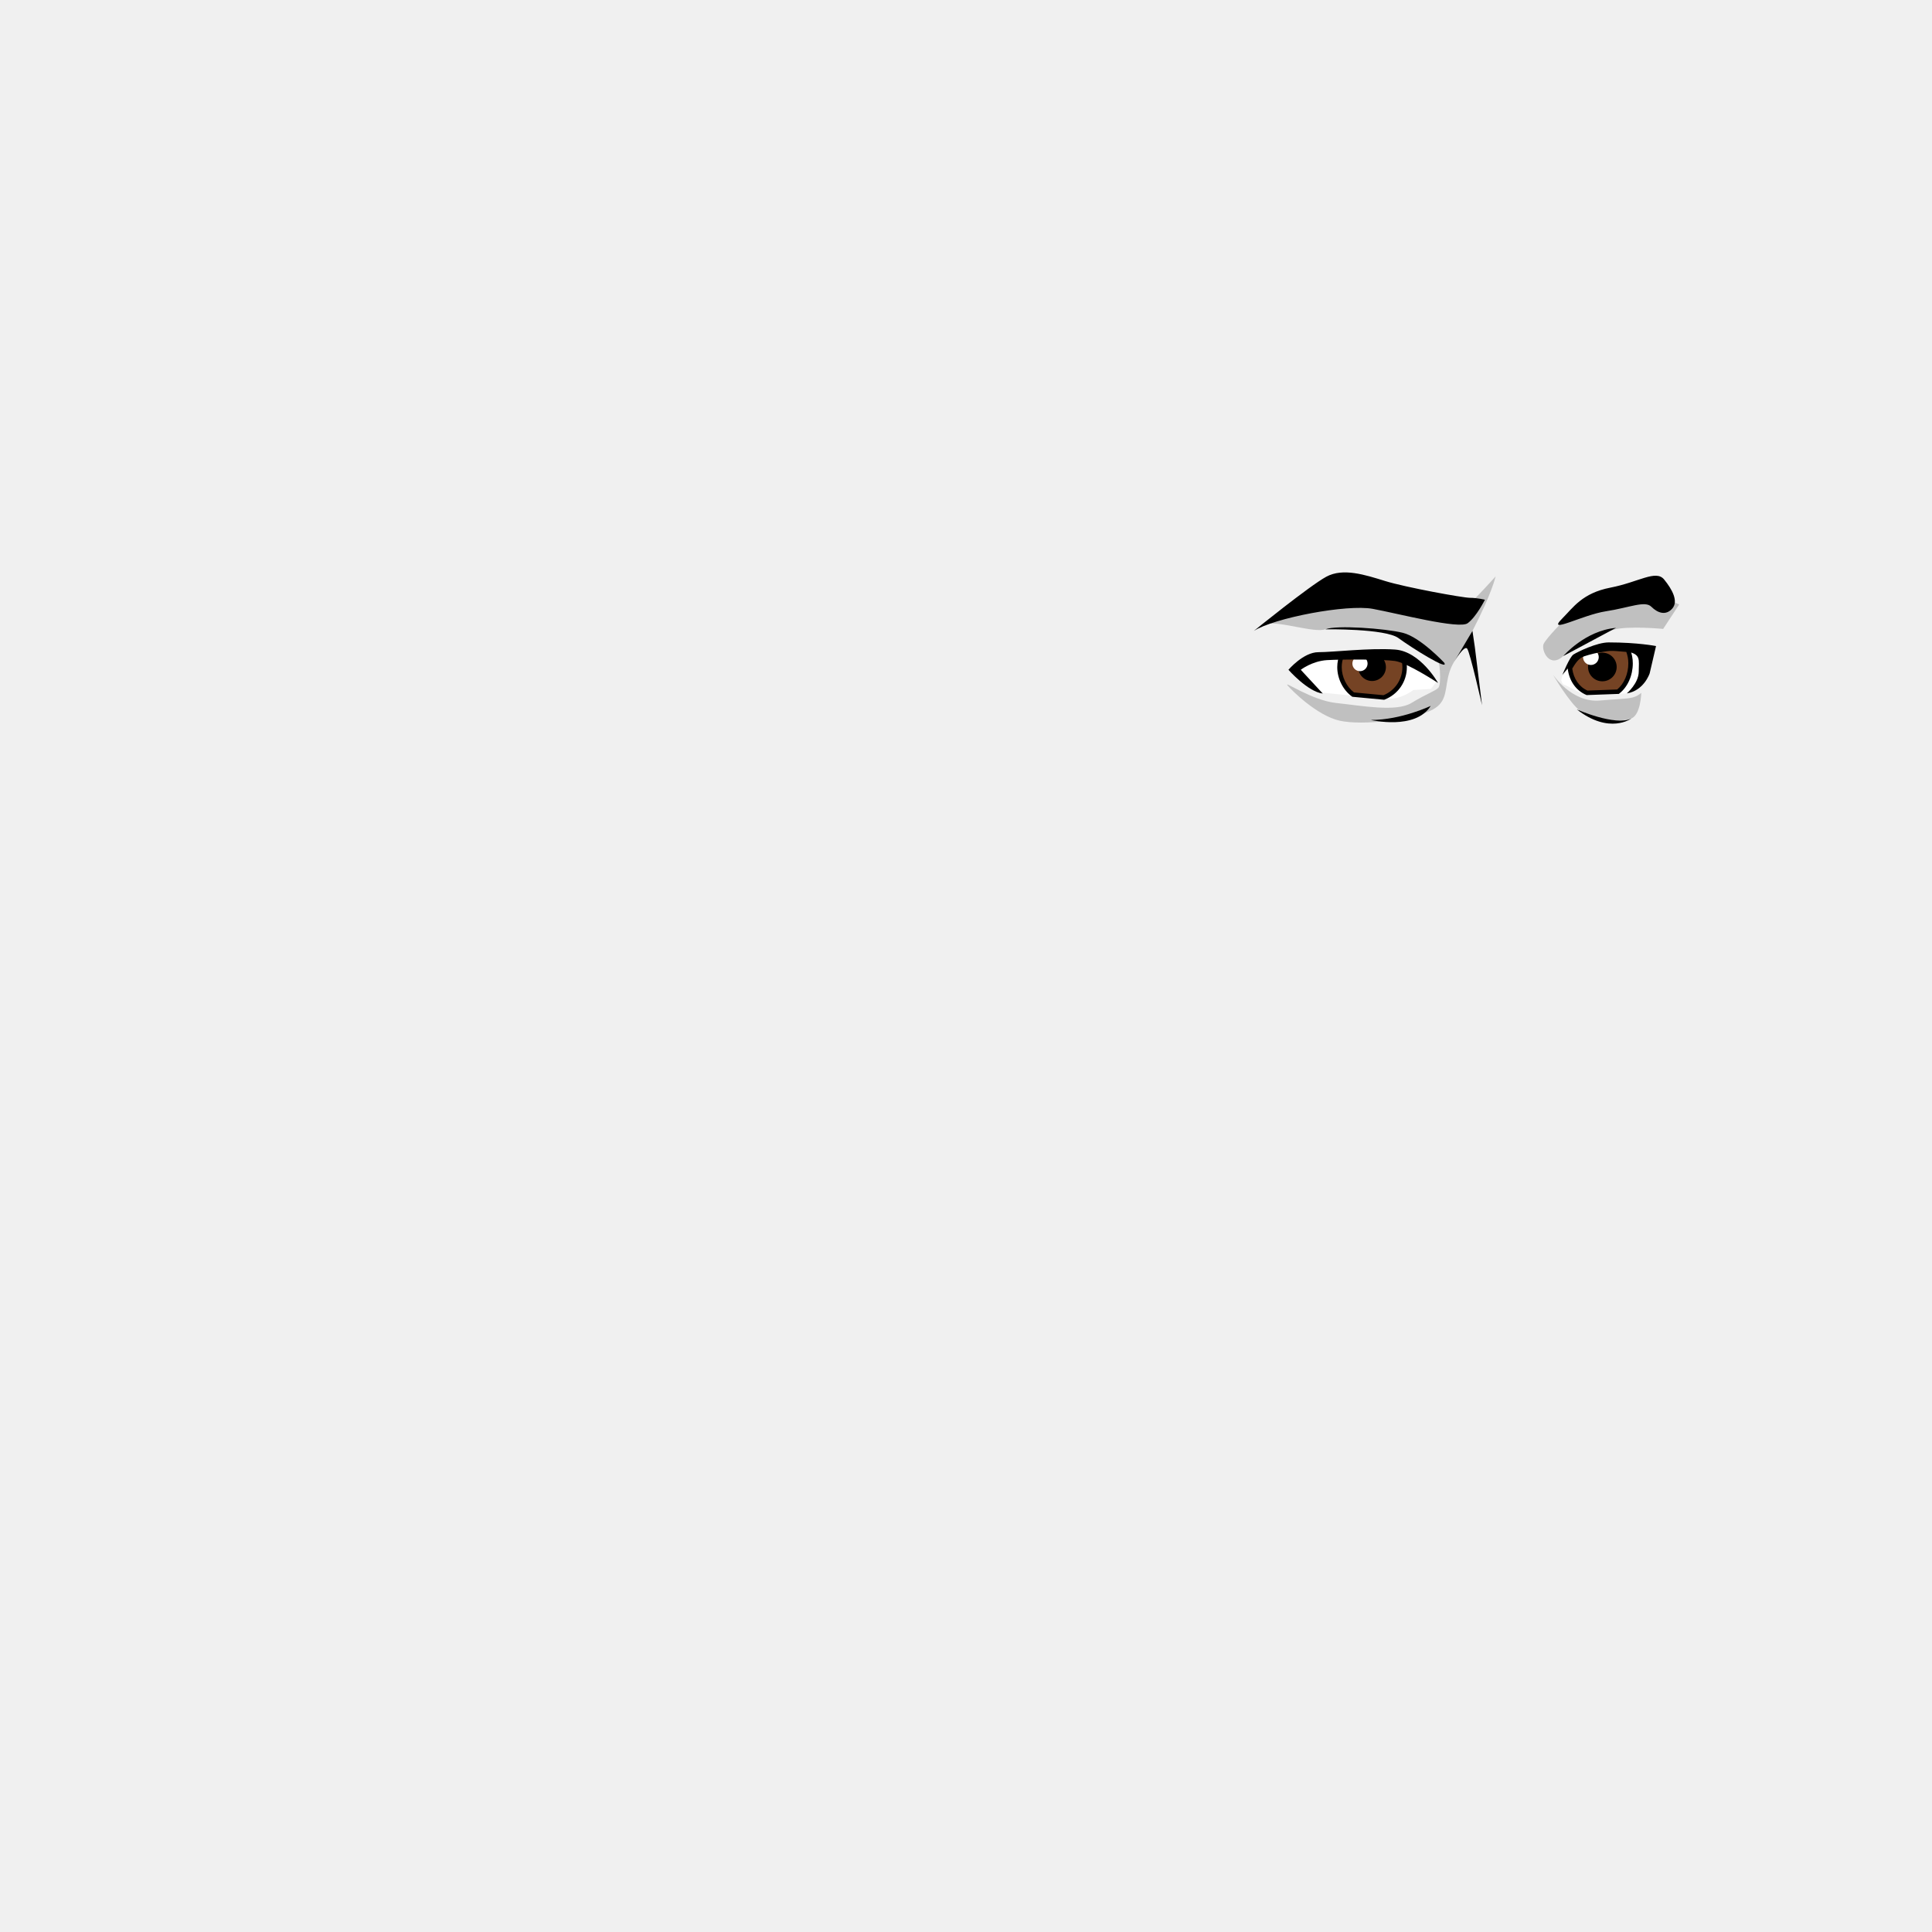
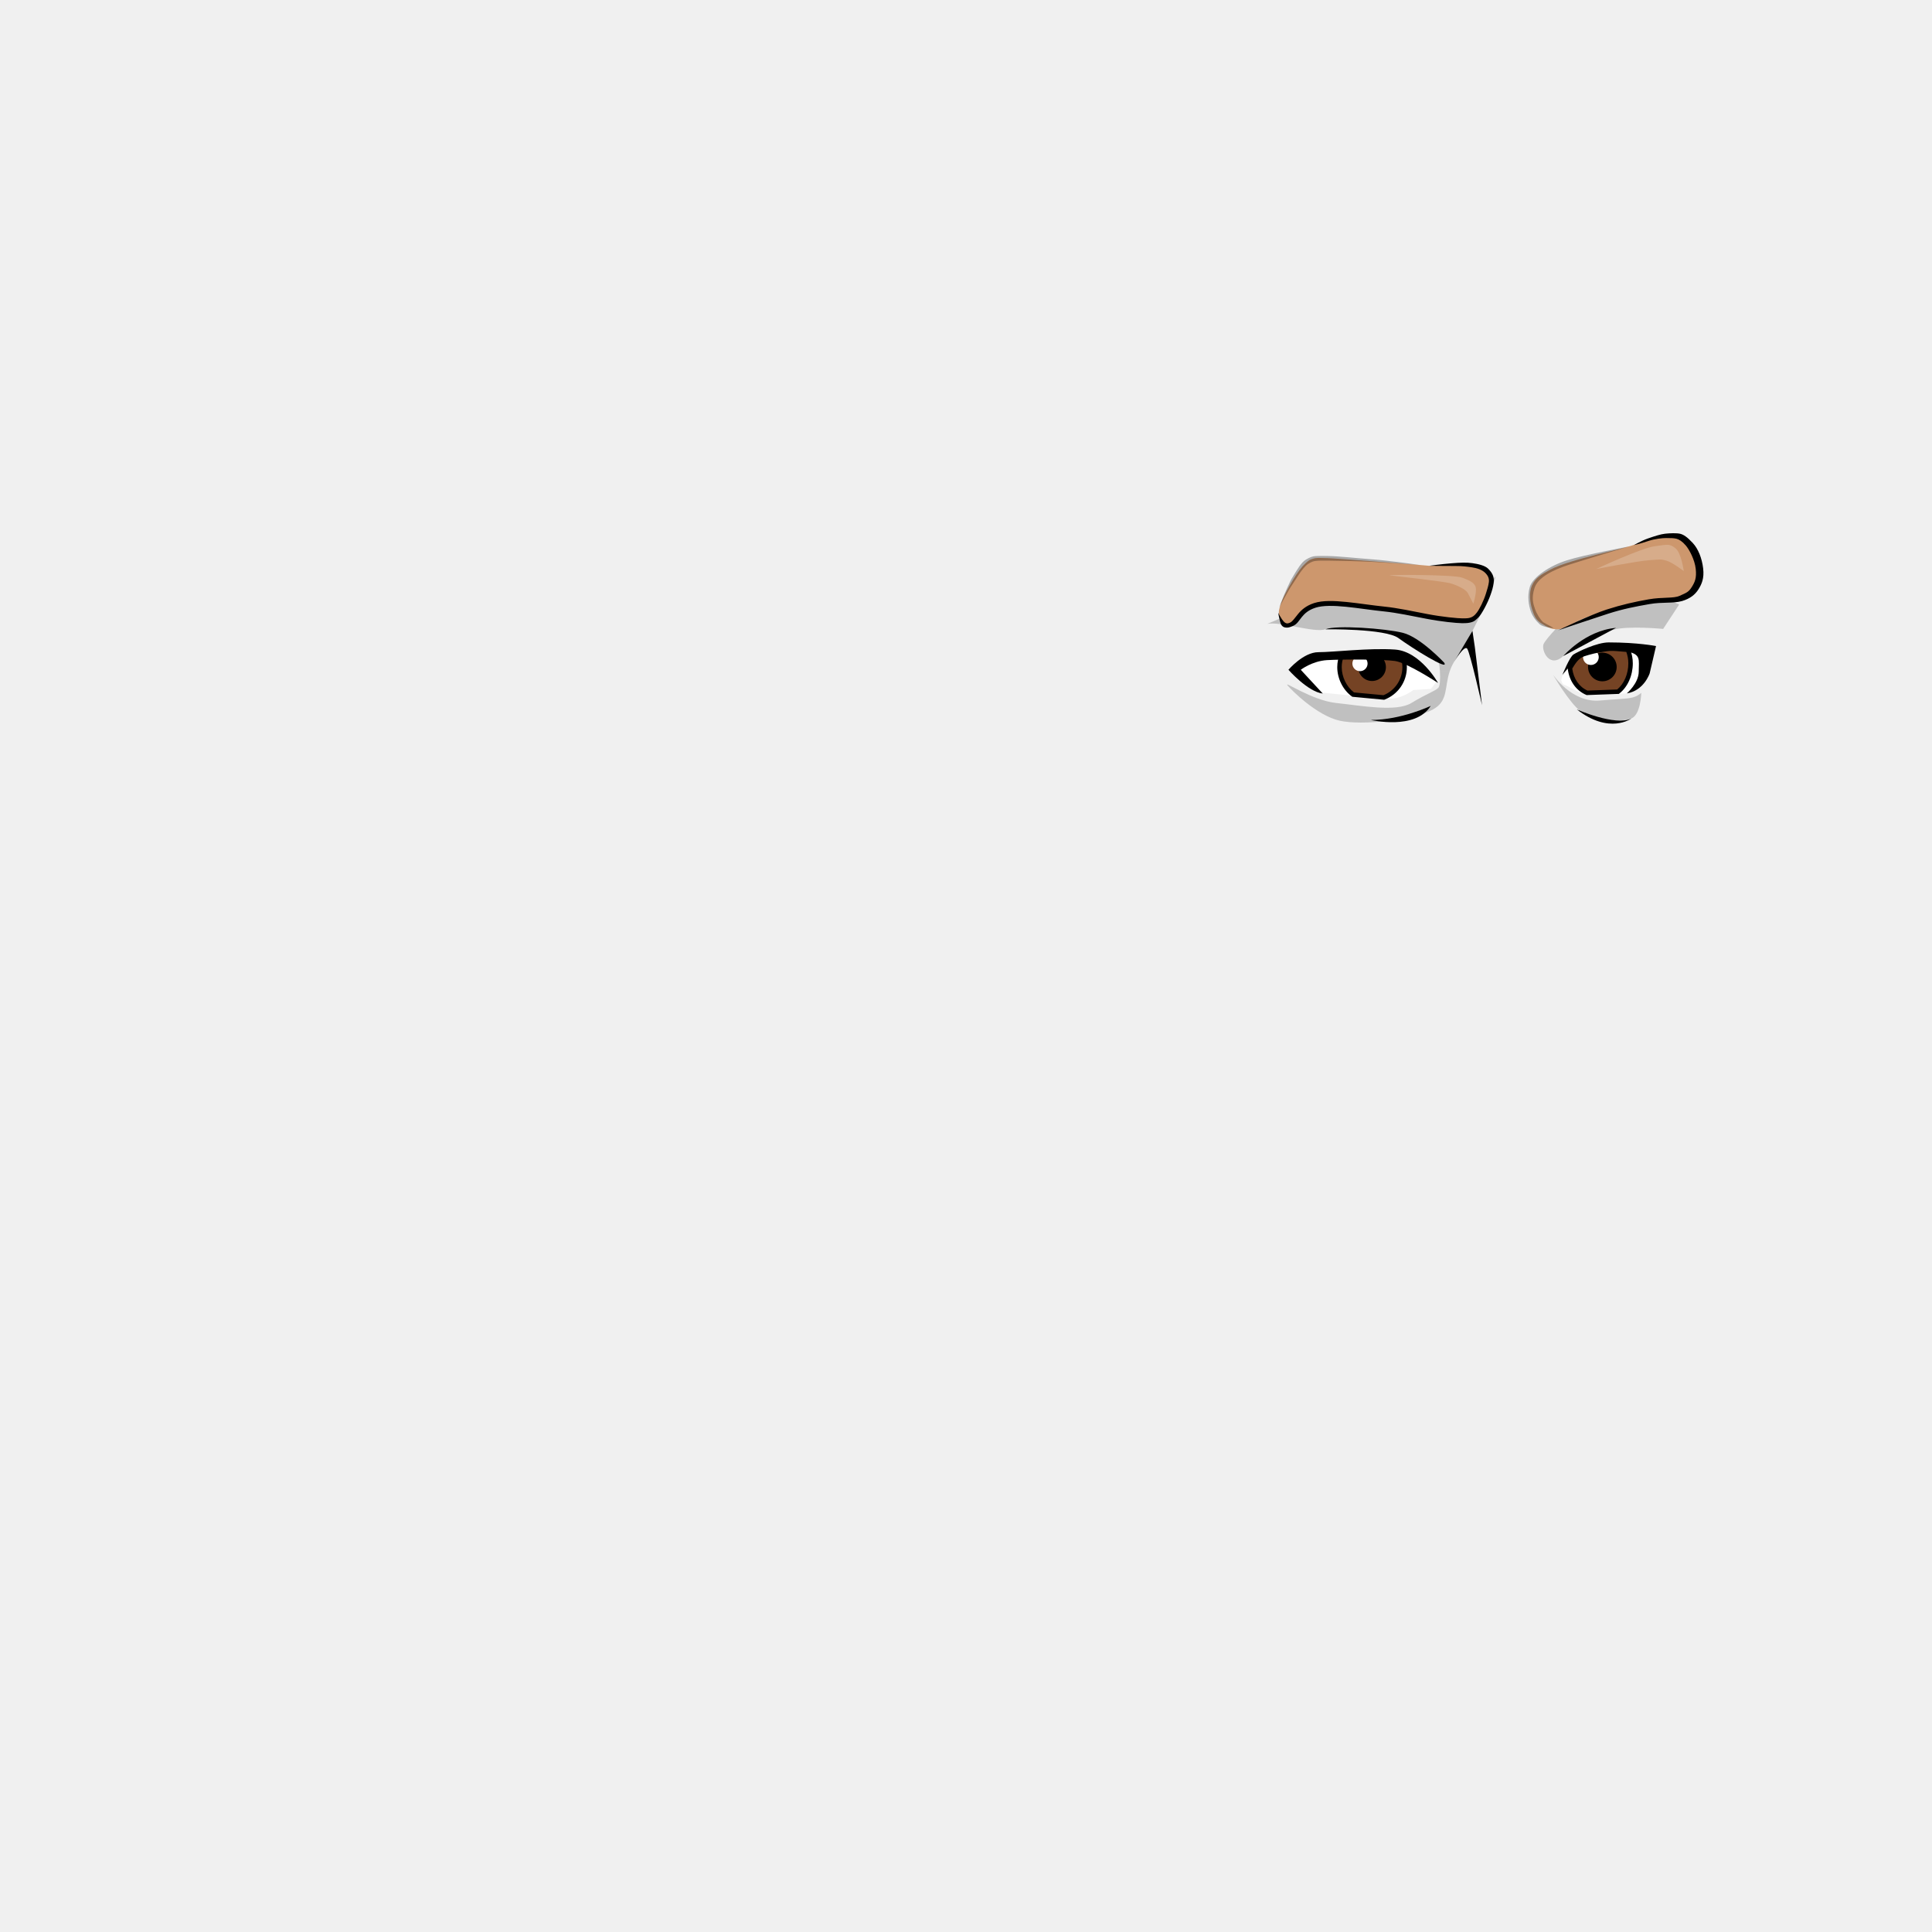
- <svg xmlns="http://www.w3.org/2000/svg" version="1.1" id="svg183802" width="400" height="400" viewBox="0 0 400 400">
+ <svg xmlns="http://www.w3.org/2000/svg" version="1.1" id="svg183802" width="400" height="400" viewBox="0 0 400 400" xml:space="preserve">
  <defs id="defs183806" />
-   <g id="g183810">
+   <g id="g183810" style="display:inline">
    <path d="m 321.498,139.626 c 0,0 3.836,5.929 9.765,5.405 5.928,-0.523 6.8,-0.175 8.544,-1.569 0,0 -0.092,4.484 -2.052,5.293 -1.959,0.809 -8.061,0.461 -10.503,-1.457 -2.441,-1.917 -5.755,-7.672 -5.755,-7.672" style="opacity:0.2;fill:#000000;fill-opacity:1;fill-rule:nonzero;stroke:none;stroke-width:1.333" id="path188068" />
    <path d="m 336.807,143.558 c 0.612,-0.151 0.899,-0.343 0.899,-0.343 l 2.967,-2.912 -0.059,-5.843 -7.295,-0.929 c 0,0 -6.655,1.569 -8.021,2.907 -1.365,1.336 -2.035,4.272 -2.064,4.359 0,0 0.145,0.901 0.699,1.017 0.552,0.116 3.575,2.035 4.649,1.976 1.076,-0.057 8.225,-0.232 8.225,-0.232" style="fill:#ffffff;fill-opacity:1;fill-rule:nonzero;stroke:none;stroke-width:1.333" id="path188122" />
    <path d="m 268.149,138.392 4.859,-2.457 15.637,-0.559 5.753,2.681 3.072,3.016 -1.229,1.563 -3.631,0.224 c 0,0 -2.345,1.843 -4.859,1.787 -2.513,-0.056 -14.464,-1.284 -14.464,-1.284 l -5.417,-4.412 z" style="fill:#ffffff;fill-opacity:1;fill-rule:nonzero;stroke:none;stroke-width:1.333" id="path188126" />
    <path d="m 277.9,135.412 c -0.367,0.831 -0.573,1.748 -0.573,2.713 0,2.252 1.133,4.46 2.829,5.684 l 6.352,0.597 c 2.517,-0.979 4.304,-3.419 4.304,-6.281 0,-0.843 -0.161,-1.647 -0.444,-2.392 -3.116,-0.967 -8.887,-0.651 -12.468,-0.321" style="fill:#754324;fill-opacity:1;fill-rule:nonzero;stroke:none;stroke-width:1.333" id="path188130" />
    <path d="m 286.939,138.125 c 0,1.584 -1.284,2.869 -2.869,2.869 -1.584,0 -2.868,-1.285 -2.868,-2.869 0,-1.584 1.284,-2.869 2.868,-2.869 1.585,0 2.869,1.285 2.869,2.869" style="fill:#000000;fill-opacity:1;fill-rule:nonzero;stroke:none;stroke-width:1.333" id="path188134" />
    <path d="m 280.329,143.359 6.111,0.573 c 2.377,-0.969 3.908,-3.237 3.908,-5.808 0,-0.68 -0.113,-1.356 -0.337,-2.012 -3.061,-0.857 -8.559,-0.551 -11.789,-0.264 -0.285,0.729 -0.429,1.493 -0.429,2.276 0,2.025 0.992,4.065 2.537,5.235 m 6.244,1.52 -6.585,-0.619 -0.103,-0.075 c -1.836,-1.324 -3.021,-3.704 -3.021,-6.061 0,-1.003 0.205,-1.979 0.612,-2.9 l 0.109,-0.251 0.273,-0.025 c 4.065,-0.373 9.56,-0.619 12.647,0.341 l 0.216,0.067 0.081,0.212 c 0.315,0.828 0.475,1.688 0.475,2.556 0,2.993 -1.807,5.628 -4.601,6.715 z" style="fill:#000000;fill-opacity:1;fill-rule:nonzero;stroke:none;stroke-width:1.333" id="path188138" />
    <path d="m 283.143,137.385 c 0,0.869 -0.704,1.573 -1.573,1.573 -0.869,0 -1.573,-0.704 -1.573,-1.573 0,-0.869 0.704,-1.573 1.573,-1.573 0.869,0 1.573,0.704 1.573,1.573" style="fill:#ffffff;fill-opacity:1;fill-rule:nonzero;stroke:none;stroke-width:1.333" id="path188142" />
    <path d="m 297.737,141.405 c 0,0 -3.644,-6.56 -8.929,-6.924 -5.284,-0.365 -12.756,0.547 -15.853,0.547 -3.099,0 -6.196,3.644 -6.196,3.644 0,0 4.009,4.556 7.107,4.92 l -4.556,-4.92 c 0,0 2.369,-1.823 5.468,-2.004 3.097,-0.183 11.48,-0.183 14.031,0.181 2.552,0.365 8.929,4.556 8.929,4.556" style="fill:#000000;fill-opacity:1;fill-rule:nonzero;stroke:none;stroke-width:1.333" id="path188146" />
    <path d="m 332.485,134.225 c -1.16,0.449 -3.236,0.379 -4.045,0.812 -1.477,0.792 -2.084,1 -3.4,3.292 0.273,2.527 1.683,4.336 3.547,5.112 l 6.405,-0.235 c 1.636,-1.265 2.6,-3.54 2.6,-5.868 0,-0.999 -0.2,-1.945 -0.552,-2.804 -1.303,-0.129 -2.904,-0.255 -4.555,-0.309" style="fill:#754324;fill-opacity:1;fill-rule:nonzero;stroke:none;stroke-width:1.333" id="path188158" />
    <path d="m 334.717,138.091 c 0,1.637 -1.328,2.965 -2.965,2.965 -1.637,0 -2.965,-1.328 -2.965,-2.965 0,-1.637 1.328,-2.965 2.965,-2.965 1.637,0 2.965,1.328 2.965,2.965" style="fill:#000000;fill-opacity:1;fill-rule:nonzero;stroke:none;stroke-width:1.333" id="path188162" />
    <path d="m 331.002,136.049 c 0,0.899 -0.728,1.627 -1.627,1.627 -0.897,0 -1.627,-0.728 -1.627,-1.627 0,-0.899 0.729,-1.627 1.627,-1.627 0.899,0 1.627,0.728 1.627,1.627" style="fill:#ffffff;fill-opacity:1;fill-rule:nonzero;stroke:none;stroke-width:1.333" id="path188166" />
    <path d="m 325.518,138.427 c 0.273,2.107 1.441,3.792 3.155,4.547 l 6.149,-0.225 c 1.425,-1.172 2.305,-3.229 2.305,-5.409 0,-0.816 -0.14,-1.612 -0.417,-2.371 -1.464,-0.14 -2.859,-0.232 -4.149,-0.277 -0.609,0.217 -1.381,0.311 -2.128,0.401 -0.707,0.085 -1.439,0.175 -1.775,0.353 l -0.285,0.153 c -1.224,0.648 -1.745,0.925 -2.855,2.828 m 2.984,5.481 -0.095,-0.039 c -2.12,-0.884 -3.552,-2.936 -3.829,-5.492 l -0.016,-0.149 0.075,-0.131 c 1.295,-2.255 2.008,-2.633 3.301,-3.319 l 0.283,-0.151 c 0.489,-0.261 1.272,-0.357 2.1,-0.457 0.729,-0.088 1.483,-0.179 1.996,-0.379 l 0.088,-0.033 0.096,0.003 c 1.419,0.047 2.961,0.151 4.584,0.311 l 0.277,0.028 0.105,0.257 c 0.391,0.948 0.588,1.951 0.588,2.981 0,2.519 -1.065,4.908 -2.78,6.235 l -0.119,0.091 z" style="fill:#000000;fill-opacity:1;fill-rule:nonzero;stroke:none;stroke-width:1.333" id="path188170" />
    <path d="m 336.837,134.889 c 2.968,0.556 2.448,1.695 2.448,4.144 0,2.448 -2.477,4.525 -2.477,4.525 3.579,-0.565 4.739,-4.149 4.739,-4.149 l 1.317,-5.651 c 0,0 -3.755,-0.753 -9.793,-0.753 -2.487,0 -6.483,1.975 -7.305,2.503 -0.823,0.529 -2.292,4.232 -2.292,4.232 0,0 2.409,-3.115 3.879,-3.644 1.469,-0.529 5.865,-1.884 9.485,-1.207" style="fill:#000000;fill-opacity:1;fill-rule:nonzero;stroke:none;stroke-width:1.333" id="path188174" />
    <path d="m 296.218,146.143 c 0,0 -6.075,2.916 -12.392,2.916 0,0 9.233,2.187 12.392,-2.916" style="fill:#000000;fill-opacity:1;fill-rule:nonzero;stroke:none;stroke-width:1.333" id="path188190" />
    <path d="m 326.455,146.872 c 0,0 7.911,3.516 11.301,1.884 0,0 -4.521,3.389 -11.301,-1.884" style="fill:#000000;fill-opacity:1;fill-rule:nonzero;stroke:none;stroke-width:1.333" id="path188194" />
-     <path id="path2" style="opacity:0.2;fill:#000000;fill-opacity:1;fill-rule:nonzero;stroke:none;stroke-width:1.333" d="M 298.121 139 C 298.218 140.516 298.14 142.057 297.783 142.414 C 297.086 143.113 295.342 143.635 292.203 145.553 C 289.064 147.471 281.74 146.077 276.684 145.553 C 271.626 145.03 265.696 140.846 266.568 141.893 C 267.44 142.939 272.673 148.17 277.381 149.217 C 282.089 150.263 292.552 149.041 296.562 146.949 C 299.915 145.2 299.011 142.353 300.143 139 L 298.121 139 z " />
+     <path id="path2" style="opacity:0.2;fill:#000000;fill-opacity:1;fill-rule:nonzero;stroke:none;stroke-width:1.333" d="m 298.121,139 c 0.097,1.516 0.019,3.057 -0.338,3.414 -0.697,0.699 -2.441,1.221 -5.58,3.139 -3.139,1.919 -10.464,0.524 -15.52,0 -5.057,-0.523 -10.987,-4.707 -10.115,-3.66 0.872,1.047 6.104,6.278 10.812,7.324 4.708,1.047 15.171,-0.176 19.182,-2.268 3.352,-1.75 2.449,-4.596 3.58,-7.949 z" />
  </g>
-   <g id="layer6" style="display:inline">
+   <g id="layer3">
+     <path d="m 305.352,133.994 1.488,12.008 c 0,0 -2.48,-10.916 -3.076,-11.711 -0.595,-0.793 -2.679,2.68 -2.679,2.68 l 3.771,-6.352 z" style="display:inline;fill:#000000;fill-opacity:1;fill-rule:nonzero;stroke:none;stroke-width:1.333" id="path38242" />
+   </g>
+   <g id="layer6" style="display:none">
    <path d="m 323.653,135.831 c 2.635,-2.413 7.436,-4.575 10.4,-5.447 2.964,-0.872 10.288,-0.175 10.288,-0.175 l 3.313,-5.057 -6.801,-2.964 -16.74,5.929 c 0,0 -4.011,4.011 -4.533,5.231 -0.523,1.221 1.172,5.14 4.073,2.483" style="opacity:0.2;fill:#000000;fill-opacity:1;fill-rule:nonzero;stroke:none;stroke-width:1.333" id="path188084" />
    <path id="path188112" style="opacity:0.2;fill:#000000;fill-opacity:1;fill-rule:nonzero;stroke:none;stroke-width:1.333" d="m 309.645,119.342 c 0,0 -4.901,5.527 -7.195,7.301 -2.293,1.772 -17.326,-6.158 -25.242,-3.758 l -14.822,6.277 c 2.789,-0.523 9.765,1.919 12.027,1.127 2.261,-0.792 13.955,0.617 16.047,1.314 2.093,0.697 6.278,3.488 6.977,4.186 0.341,0.341 0.593,1.764 0.686,3.211 h 2.021 c 0.222,-0.659 0.516,-1.336 0.943,-2.029 1.316,-2.135 2.599,-4.088 3.77,-6.35 4.059,-7.837 4.789,-11.279 4.789,-11.279 z" />
    <path id="path188154" style="fill:#000000;fill-opacity:1;fill-rule:nonzero;stroke:none;stroke-width:1.333" d="m 323.653,135.831 c 0,0 4.52,-5.273 10.924,-5.839 z m -24.64,1.383 c 0,0 -4.92,-5.284 -8.565,-6.196 -3.644,-0.911 -13.848,-1.64 -16.035,-0.728 0,0 12.391,-0.183 15.124,1.821 2.733,2.005 10.569,6.925 9.476,5.103" />
-     <path id="path188182" style="fill:#000000;fill-opacity:1;fill-rule:nonzero;stroke:none;stroke-width:1.333" d="m 307.436,124.169 c 0,0 -1.787,3.572 -3.572,4.863 -1.787,1.291 -14.291,-1.985 -19.649,-2.977 -5.359,-0.992 -20.443,1.885 -24.611,4.565 0,0 11.512,-9.328 14.985,-11.213 3.473,-1.887 8.037,-0.397 12.205,0.892 4.168,1.291 16.076,3.473 17.565,3.473 1.488,0 3.076,0.397 3.076,0.397 m 16,3.898 c 2.268,-2.268 4.144,-5.273 9.983,-6.404 5.839,-1.131 9.417,-3.767 11.112,-1.695 1.696,2.072 3.015,4.52 1.696,6.027 -1.319,1.507 -3.013,0.941 -4.332,-0.376 -1.319,-1.319 -4.521,0.188 -9.417,0.941 -4.897,0.753 -12.432,4.897 -9.041,1.507" />
-     <path d="m 305.352,133.994 1.488,12.008 c 0,0 -2.48,-10.916 -3.076,-11.711 -0.595,-0.793 -2.679,2.68 -2.679,2.68 l 3.771,-6.352 z" style="fill:#000000;fill-opacity:1;fill-rule:nonzero;stroke:none;stroke-width:1.333" id="path188186" />
+     <path id="path188182" style="fill:#383838;fill-opacity:1;fill-rule:nonzero;stroke:none;stroke-width:1.333" d="m 307.436,124.169 c 0,0 -1.787,3.572 -3.572,4.863 -1.787,1.291 -14.291,-1.985 -19.649,-2.977 -5.359,-0.992 -20.443,1.885 -24.611,4.565 0,0 11.512,-9.328 14.985,-11.213 3.473,-1.887 8.037,-0.397 12.205,0.892 4.168,1.291 16.076,3.473 17.565,3.473 1.488,0 3.076,0.397 3.076,0.397 m 16,3.898 c 2.268,-2.268 4.144,-5.273 9.983,-6.404 5.839,-1.131 9.417,-3.767 11.112,-1.695 1.696,2.072 3.015,4.52 1.696,6.027 -1.319,1.507 -3.013,0.941 -4.332,-0.376 -1.319,-1.319 -4.521,0.188 -9.417,0.941 -4.897,0.753 -12.432,4.897 -9.041,1.507" />
+     <path style="color:#000000;fill:#000000;-inkscape-stroke:none" d="m 342.908,119 c -0.705,-0.028 -1.509,0.151 -2.436,0.424 -1.852,0.546 -4.193,1.482 -7.092,2.043 -5.896,1.142 -7.879,4.214 -10.105,6.573 -0.667,0.707 -0.889,1.285 -0.889,1.285 0,0 0.533,-0.458 1.191,-1.115 2.291,-2.291 4.097,-5.23 9.879,-6.35 2.94,-0.569 5.308,-1.516 7.129,-2.053 0.91,-0.268 1.682,-0.431 2.307,-0.406 0.625,0.025 1.094,0.22 1.482,0.695 1.221,1.492 2.219,3.183 2.188,4.479 l 0.4,0.01 c 0.037,-1.5 -1.032,-3.221 -2.277,-4.742 -0.459,-0.561 -1.072,-0.814 -1.777,-0.842 z" id="path36692" />
+     <path style="color:#000000;fill:#000000;-inkscape-stroke:none" d="m 346.615,124.551 c -0.068,0.486 -0.301,0.89 -0.615,1.247 -0.605,0.691 -1.23,0.875 -1.893,0.771 -0.663,-0.104 -1.371,-0.534 -2,-1.162 -0.393,-0.393 -0.928,-0.569 -1.535,-0.604 -0.607,-0.035 -1.302,0.06 -2.102,0.215 -1.598,0.31 -3.611,0.871 -6.039,1.244 -2.01,0.309 -4.405,1.164 -6.342,1.852 -0.969,0.344 -1.824,0.647 -2.439,0.818 -0.494,0.07 -0.981,0.245 -1.432,0.272 0.067,0.136 0.317,0.421 0.428,0.451 0.112,0.03 0.218,0.032 0.334,0.023 0.232,-0.016 0.506,-0.077 0.832,-0.168 0.653,-0.182 1.51,-0.488 2.479,-0.832 1.937,-0.688 4.316,-1.528 6.232,-1.822 2.468,-0.38 4.504,-0.948 6.061,-1.25 0.778,-0.151 1.438,-0.233 1.955,-0.203 0.517,0.03 0.876,0.161 1.143,0.428 h 0.002 c 0.69,0.689 1.486,1.2 2.33,1.332 0.844,0.132 1.726,-0.155 2.439,-0.971 0.407,-0.465 0.5,-1.025 0.515,-1.607 z" id="path35226" />
+     <path style="color:#000000;fill:#000000;-inkscape-stroke:none" d="m 277.348,118.367 c -1.001,0.11 -1.959,0.378 -2.854,0.863 -1.777,0.965 -5.381,3.703 -8.568,6.213 -3.187,2.509 -5.812,4.938 -5.812,4.938 0,0 2.876,-2.117 6.059,-4.623 3.183,-2.506 6.742,-5.028 8.438,-5.948 3.37,-1.831 7.767,-0.496 12.127,0.681 2.105,0.652 6.121,1.517 9.809,2.225 1.844,0.354 3.659,0.61 5.053,0.836 1.394,0.225 2.38,0.323 2.799,0.365 1.699,0.171 3.172,0.291 3.172,0.291 0,0 -1.554,-0.35 -3.191,-0.54 -0.321,-0.037 -1.385,-0.23 -2.773,-0.454 -1.388,-0.224 -3.146,-0.537 -4.986,-0.891 -3.681,-0.706 -7.703,-1.576 -9.766,-2.215 -3.124,-0.966 -6.503,-2.069 -9.506,-1.74 z" id="path31558" />
+     <path style="color:#000000;fill:#000000;-inkscape-stroke:none" d="m 305.982,125.902 c -0.792,1.009 -1.641,1.843 -2.443,2.423 -0.101,0.073 -0.552,0.255 -1.042,0.285 -0.49,0.03 -1.016,0.007 -1.947,-0.025 -1.482,-0.139 -3.146,-0.458 -5.149,-0.848 -4.007,-0.779 -8.412,-1.575 -11.114,-2.076 -2.813,-0.521 -7.945,-0.193 -12.898,0.904 -5.935,1.314 -11.738,3.592 -11.538,3.962 0,0 6.749,-2.249 11.686,-3.175 4.937,-0.926 10.06,-1.377 12.605,-0.906 2.657,0.492 7.129,1.56 11.16,2.344 2.016,0.392 3.921,0.714 5.453,0.857 0.766,0.072 1.439,0.1 1.996,0.066 0.557,-0.034 1,-0.11 1.346,-0.359 0.983,-0.711 1.906,-2.139 2.587,-3.211 0.681,-1.073 1.456,-3.011 1.456,-3.011 0,0 -1.401,1.803 -2.159,2.769 z" id="path35228" />
+   </g>
+   <g id="g5146" style="display:inline">
+     <path id="path5132" style="opacity:0.2;fill:#000000;fill-opacity:1;fill-rule:nonzero;stroke:none;stroke-width:1.333" d="m 309.645,119.342 c 0,0 -4.901,5.527 -7.195,7.301 -2.293,1.772 -17.326,-6.158 -25.242,-3.758 l -14.822,6.277 c 2.789,-0.523 9.765,1.919 12.027,1.127 2.261,-0.792 13.955,0.617 16.047,1.314 2.093,0.697 6.278,3.488 6.977,4.186 0.341,0.341 0.593,1.764 0.686,3.211 h 2.021 c 0.222,-0.659 0.516,-1.336 0.943,-2.029 1.316,-2.135 2.599,-4.088 3.77,-6.35 4.059,-7.837 4.789,-11.279 4.789,-11.279 z m 14.008,16.489 c 2.635,-2.413 7.436,-4.575 10.4,-5.447 2.964,-0.872 10.288,-0.175 10.288,-0.175 l 3.313,-5.057 -6.801,-2.964 -16.74,5.929 c 0,0 -4.011,4.011 -4.533,5.231 -0.523,1.221 1.172,5.14 4.073,2.483" />
+     <path id="path6819" style="fill:#cd976d;fill-opacity:1;stroke:none;stroke-width:1px;stroke-linecap:butt;stroke-linejoin:miter;stroke-opacity:1" d="m 264.807,126.341 c 0.28,-1.76 1.94,-4.673 2.897,-6.277 0.957,-1.604 1.812,-2.745 2.575,-3.433 0.763,-0.689 0.829,-0.734 1.609,-0.966 0.78,-0.231 1.325,-0.144 3.004,-0.107 1.68,0.037 18.535,1.368 18.535,1.368 l 2.468,0.215 7.108,-0.081 3.648,0.215 1.609,1.717 0.429,2.575 -2.682,5.901 -1.824,1.073 h -3.541 l -12.232,-2.361 -13.627,-1.395 -3.112,0.536 -2.468,1.931 -2.039,2.146 h -1.18 c 0,0 -1.46,-1.298 -1.18,-3.058 z m 82.07,-2.218 c -1.602,0.464 -3.408,0.125 -6.411,0.645 -3.003,0.52 -8.627,1.834 -11.494,2.845 -2.867,1.011 -4.155,2.201 -5.766,2.58 -1.611,0.379 -2.861,-0.343 -3.983,-1.062 -1.122,-0.719 -1.494,-1.373 -1.973,-2.845 -0.479,-1.472 -0.762,-3.56 -0.038,-5.121 0.724,-1.561 1.865,-2.21 3.831,-3.262 1.966,-1.053 6.057,-2.2 9.37,-3.035 3.313,-0.835 6.889,-1.613 9.598,-2.655 2.708,-1.042 3.941,-1.659 5.501,-1.593 1.56,0.066 1.993,-0.082 3.338,1.214 1.345,1.296 3.004,5.204 2.883,7.094 -0.121,1.89 -0.758,2.866 -1.669,3.604 -0.912,0.738 -1.585,1.129 -3.187,1.593 z" />
+     <path id="path5134" style="fill:#000000;fill-opacity:1;fill-rule:nonzero;stroke:none;stroke-width:1.333" d="m 323.653,135.831 c 0,0 4.52,-5.273 10.924,-5.839 z m -24.64,1.383 c 0,0 -4.92,-5.284 -8.565,-6.196 -3.644,-0.911 -13.848,-1.64 -16.035,-0.728 0,0 12.391,-0.183 15.124,1.821 2.733,2.005 10.569,6.925 9.476,5.103" />
+     <path id="path5286" style="color:#000000;fill:#000000;-inkscape-stroke:none" d="m 295.893,117.143 c 0,0 2.8,0.041 5.403,0.041 1.516,1.2e-4 2.313,0.115 3.417,0.271 1.105,0.157 2.138,0.515 2.764,1.127 0.625,0.611 0.865,1.2 0.78,1.927 -0.085,0.726 -0.352,1.559 -0.627,2.436 -0.473,1.507 -1.313,3.164 -1.861,3.88 -0.548,0.715 -0.894,0.877 -1.286,1.024 -0.393,0.148 -0.698,0.175 -1.66,0.178 -0.962,0.003 -4.256,-0.306 -7.266,-0.889 -3.009,-0.583 -6.267,-1.276 -8.871,-1.539 -2.536,-0.256 -5.328,-0.708 -7.908,-0.967 -2.581,-0.259 -4.944,-0.342 -6.711,0.23 -1.722,0.557 -2.693,1.488 -3.34,2.289 -0.647,0.801 -1.061,1.377 -1.386,1.612 -0.325,0.235 -0.754,0.331 -0.921,0.304 -0.167,-0.027 -0.36,-0.13 -0.459,-0.215 -0.099,-0.085 -0.28,-0.255 -0.538,-0.62 -0.259,-0.364 -0.703,-1.171 -0.787,-1.377 0.018,0.182 0.196,1.082 0.348,1.667 0.152,0.585 0.228,0.803 0.473,1.069 0.262,0.264 0.534,0.328 0.901,0.349 0.367,0.021 0.719,-0.08 1.326,-0.338 0.856,-0.364 1.236,-1.099 1.82,-1.822 0.584,-0.723 1.346,-1.473 2.871,-1.967 1.48,-0.479 3.766,-0.44 6.303,-0.186 2.536,0.254 5.328,0.707 7.908,0.967 2.512,0.253 5.757,0.94 8.779,1.525 3.022,0.585 6.122,0.887 7.25,0.902 1.128,0.015 1.476,-0.048 1.998,-0.184 0.522,-0.136 0.791,-0.327 1.479,-1.006 0.687,-0.679 1.94,-3.031 2.521,-4.708 0.282,-0.814 0.528,-1.545 0.639,-2.498 0.111,-0.953 -0.074,-1.835 -1.156,-2.893 -0.659,-0.645 -2.028,-0.965 -3.246,-1.134 -1.218,-0.169 -2.347,-0.134 -4.374,0.028 -2.027,0.162 -4.583,0.516 -4.583,0.516 z m 45.345,-5.679 c -1.451,0.499 -2.956,1.405 -2.956,1.405 0,0 1.486,-0.348 2.905,-0.836 1.419,-0.488 3.011,-0.637 3.772,-0.637 0.936,3.6e-4 1.586,0.008 2.125,0.141 0.539,0.133 1.21,0.542 1.942,1.401 0.732,0.858 1.849,2.942 2.057,4.844 0.208,1.902 -0.185,2.743 -0.825,3.764 -0.647,1.031 -1.059,1.166 -2.52,1.818 -1.292,0.576 -3.5,0.213 -6.408,0.723 -2.837,0.497 -5.538,1.1 -8.722,2.121 -3.21,1.03 -10.008,4.289 -10.008,4.289 0,0 7.296,-2.458 10.366,-3.443 3.097,-0.993 5.735,-1.492 8.535,-1.983 2.728,-0.478 4.905,-0.097 6.75,-0.634 1.694,-0.493 2.729,-1.361 3.389,-2.413 0.667,-1.062 1.231,-2.273 0.978,-4.358 -0.253,-2.085 -0.998,-4.015 -2.161,-5.262 -1.164,-1.247 -1.894,-1.718 -2.597,-1.891 -0.703,-0.173 -2.182,-0.125 -3.136,-0.012 -0.954,0.114 -2.033,0.464 -3.484,0.963 z" />
+     <path id="path5290" style="color:#000000;fill:#000000;-inkscape-stroke:none;fill-opacity:0.3" d="m 274.758,115.113 c -1.102,-0.008 -1.706,-0.02 -2.334,0.014 -0.628,0.034 -1.238,0.224 -2.09,0.76 -0.955,0.601 -1.718,1.999 -2.462,3.182 -0.744,1.183 -1.015,1.892 -1.409,2.734 -0.811,1.735 -1.603,3.948 -1.603,3.948 0,0 1.058,-1.959 1.938,-3.509 0.466,-0.821 1.152,-1.773 1.866,-2.909 0.714,-1.136 1.533,-2.178 2.203,-2.6 0.773,-0.486 1.123,-0.554 1.611,-0.607 0.585,-0.065 1.43,-0.066 2.601,-0.052 2.218,0.028 5.734,0.086 9.005,0.252 3.169,0.161 9.799,0.628 9.799,0.628 0,0 -6.472,-0.919 -9.675,-1.143 -3.172,-0.222 -7.034,-0.68 -9.451,-0.697 z m 49.712,0.881 c -3.53,1.077 -7.145,3.479 -7.738,5.521 -0.593,2.042 -0.193,3.876 0.177,4.984 0.382,1.144 1.127,2.074 1.906,2.785 0.76,0.619 2.79,0.755 2.79,0.755 -0.041,-0.152 -1.43,-0.797 -2.114,-1.225 -0.618,-0.564 -1.356,-1.744 -1.688,-2.739 -0.344,-1.031 -0.789,-2.164 -0.092,-4.351 0.697,-2.187 3.841,-3.731 7.068,-4.779 3.17,-1.027 12.454,-3.802 12.454,-3.802 0,0 -9.459,1.78 -12.763,2.851 z" />
+     <path id="path6817" style="fill:#ffffff;fill-opacity:0.2;stroke:none;stroke-width:1px;stroke-linecap:butt;stroke-linejoin:miter;stroke-opacity:1" d="m 305.043,125 c 0,0 0.564,-1.806 0.536,-3.004 -0.028,-1.198 -1.02,-1.705 -2.817,-2.387 -1.796,-0.682 -15.531,-0.617 -15.102,-0.51 0.429,0.107 11.191,1.227 12.715,1.69 1.524,0.463 3.154,1.278 3.541,2.039 0.387,0.761 1.127,2.173 1.127,2.173 z m 25.429,-7.189 c 0,0 9.264,-4.33 12.124,-4.721 2.861,-0.391 3.063,-0.526 4.292,0.429 1.229,0.955 1.717,4.721 1.717,4.721 0,0 -2.296,-1.778 -3.541,-2.146 -1.245,-0.368 -1.196,-0.274 -3.648,-0.107 -2.452,0.167 -10.944,1.824 -10.944,1.824 z" />
+   </g>
+   <g id="g38252" style="display:none">
+     <path id="path38236" style="opacity:0.2;fill:#000000;fill-opacity:1;fill-rule:nonzero;stroke:none;stroke-width:1.333" d="m 273.754,124.348 -11.369,4.814 c 2.789,-0.523 9.765,1.919 12.027,1.127 2.261,-0.792 13.955,0.617 16.047,1.314 2.093,0.697 6.278,3.488 6.977,4.186 0.341,0.341 0.593,1.764 0.686,3.211 h 2.021 c 0.222,-0.659 0.516,-1.336 0.943,-2.029 0.412,-0.669 0.812,-1.311 1.215,-1.959 -1.223,-1.527 -2.647,-2.838 -4.436,-4.061 -2.475,-1.692 -3.68,-2.244 -8.953,-3.793 -2.979,-0.875 -9.696,-1.979 -15.158,-2.811 z" />
+     <path style="fill:#383838;fill-opacity:1;stroke:none;stroke-width:1px;stroke-linecap:butt;stroke-linejoin:miter;stroke-opacity:1" d="m 271.899,108.77 c 0,0 -1.582,2.101 -2.409,3.669 -0.827,1.568 -1.663,4.05 -1.669,6.221 -0.006,2.172 0.648,4.865 1.669,6.373 1.021,1.508 1.775,1.905 3.49,2.58 1.715,0.675 4.22,0.388 6.677,0.759 2.456,0.371 8.042,1.517 8.042,1.517 0,0 -0.359,-1.778 -1.379,-2.851 -1.019,-1.073 -3.343,-3.261 -4.936,-4.56 -1.593,-1.299 -3.166,-2.022 -4.56,-3.273 -1.394,-1.25 -2.945,-2.901 -3.755,-4.185 -0.81,-1.284 -1.158,-2.147 -1.341,-3.219 -0.183,-1.072 0.172,-3.033 0.172,-3.033 z" id="path38262" />
+     <path d="m 323.653,135.831 c 2.635,-2.413 7.436,-4.575 10.4,-5.447 2.964,-0.872 10.288,-0.175 10.288,-0.175 l 3.313,-5.057 -6.801,-2.964 c 0,0 -13.185,2.546 -15.989,6.037 -2.804,3.491 -3.796,5.781 -4.319,7.001 -0.523,1.221 0.206,3.262 3.108,0.605" style="opacity:0.2;fill:#000000;fill-opacity:1;fill-rule:nonzero;stroke:none;stroke-width:1.333" id="path38234" />
+     <path style="fill:#383838;fill-opacity:1;stroke:none;stroke-width:1px;stroke-linecap:butt;stroke-linejoin:miter;stroke-opacity:1" d="m 334.549,129.453 c 0,0 1.68,-1.184 3.058,-1.931 1.378,-0.747 3.715,-1.974 5.258,-2.414 1.542,-0.441 2.552,0.241 3.809,-0.483 1.257,-0.723 2.298,-2.16 2.951,-3.863 0.653,-1.703 1.033,-4.156 0.483,-6.062 -0.551,-1.907 -2.538,-3.293 -3.487,-4.667 -0.949,-1.375 -2.253,-3.541 -2.253,-3.541 0,0 0.12,2.863 -0.59,5.418 -0.711,2.556 -2.851,6.572 -4.399,9.496 -1.549,2.923 -4.828,8.047 -4.828,8.047 z" id="path38296" />
+     <path id="path38238" style="fill:#000000;fill-opacity:1;fill-rule:nonzero;stroke:none;stroke-width:1.333" d="m 323.653,135.831 c 0,0 4.52,-5.273 10.924,-5.839 z m -24.64,1.383 c 0,0 -4.92,-5.284 -8.565,-6.196 -3.644,-0.911 -13.848,-1.64 -16.035,-0.728 0,0 12.391,-0.183 15.124,1.821 2.733,2.005 10.569,6.925 9.476,5.103" />
+     <path id="path38256" style="color:#000000;fill:#000000;-inkscape-stroke:none" d="m 271.945,108.664 c 0,0 -2.034,1.903 -2.898,3.541 -0.864,1.638 -1.72,4.154 -1.727,6.453 -0.006,2.273 0.635,5.001 1.756,6.656 1.062,1.569 1.99,2.083 3.721,2.764 1.915,0.753 4.416,0.43 6.785,0.787 2.416,0.365 8.016,1.514 8.016,1.514 l 0.74,0.152 -0.15,-0.74 c 0,0 -0.337,-1.867 -1.506,-3.098 -1.047,-1.102 -3.361,-3.279 -4.982,-4.602 -1.647,-1.344 -3.215,-2.069 -4.541,-3.258 -1.369,-1.227 -2.906,-2.876 -3.666,-4.08 -0.791,-1.253 -1.099,-2.023 -1.271,-3.035 -0.074,-0.433 -0.203,-1.187 -0.232,-1.795 -0.03,-0.632 -0.043,-1.26 -0.043,-1.26 z m -0.734,2.553 c -0.011,0.231 -0.013,0.458 0.023,0.67 0.193,1.132 0.582,2.088 1.412,3.402 0.087,0.137 0.185,0.279 0.285,0.422 0.006,0.32 0.02,0.913 0.068,1.764 0.065,1.146 0.18,2.503 0.416,3.404 0.455,1.74 1.128,3.516 2.193,4.865 0.536,0.68 1.447,1.383 2.25,1.943 -0.851,-0.055 -1.663,-0.083 -2.41,-0.135 -0.199,-0.053 -0.415,-0.116 -0.65,-0.191 -0.845,-0.273 -1.841,-0.702 -2.416,-1.254 -1.184,-1.136 -2.075,-3.469 -2.504,-5.348 -0.423,-1.853 -0.314,-4.228 -0.053,-5.584 0.125,-0.649 0.581,-1.918 1.002,-3 0.144,-0.37 0.261,-0.659 0.383,-0.959 z m -0.795,0.639 c -0.021,0.052 -0.034,0.085 -0.055,0.139 -0.424,1.091 -0.882,2.342 -1.025,3.088 -0.276,1.434 -0.393,3.829 0.055,5.789 0.442,1.934 1.312,4.317 2.646,5.598 0.179,0.172 0.384,0.328 0.604,0.471 -1.307,-0.535 -1.865,-0.899 -2.736,-2.186 -0.922,-1.361 -1.59,-4.022 -1.584,-6.092 0.006,-2.044 0.821,-4.492 1.611,-5.99 0.169,-0.321 0.326,-0.575 0.484,-0.816 z m 3.035,4.549 c 0.864,1.085 1.99,2.233 3.039,3.174 0.147,0.132 0.296,0.256 0.445,0.377 8.5e-4,0.067 0.004,0.14 0.01,0.223 0.027,0.361 0.111,0.88 0.34,1.525 0.457,1.289 1.734,3.919 3.006,5.24 0.472,0.491 1.127,0.946 1.768,1.334 -0.849,-0.156 -1.669,-0.301 -2.328,-0.4 -0.283,-0.043 -0.565,-0.074 -0.846,-0.104 -0.206,-0.133 -0.428,-0.281 -0.674,-0.451 -0.802,-0.555 -1.73,-1.279 -2.209,-1.887 -0.995,-1.261 -1.656,-2.981 -2.102,-4.684 -0.214,-0.82 -0.338,-2.172 -0.402,-3.305 -0.022,-0.389 -0.036,-0.733 -0.047,-1.043 z m 4.018,3.961 c 1.175,0.863 2.399,1.521 3.6,2.5 1.564,1.276 3.897,3.474 4.889,4.518 0.531,0.559 0.826,1.284 1.018,1.859 -0.492,-0.1 -1.839,-0.375 -3.33,-0.664 -0.202,-0.101 -0.422,-0.214 -0.666,-0.348 -0.804,-0.44 -1.757,-1.041 -2.326,-1.633 -1.153,-1.198 -2.466,-3.852 -2.895,-5.061 -0.169,-0.476 -0.25,-0.869 -0.289,-1.172 z" />
+     <path id="path38294" style="color:#000000;fill:#000000;-inkscape-stroke:none" d="m 344.16,106.221 c 0,0 -0.184,3.106 -0.865,5.555 -0.677,2.436 -2.81,6.472 -4.359,9.396 -1.525,2.879 -4.807,8.012 -4.807,8.012 l 0.709,0.678 c 0,0 1.675,-1.178 3.008,-1.9 1.371,-0.743 3.721,-1.963 5.156,-2.373 0.678,-0.194 1.232,-0.143 1.854,-0.117 0.621,0.026 1.331,0.012 2.068,-0.412 1.401,-0.807 2.485,-2.336 3.168,-4.117 0.687,-1.792 1.095,-4.305 0.496,-6.381 -0.622,-2.153 -2.571,-3.653 -3.557,-4.812 -1.062,-1.249 -2.559,-3.268 -2.871,-3.527 z m 0.646,2.475 c 0.068,0.486 0.153,1.151 0.234,1.994 0.142,1.472 0.23,3.239 0.045,4.344 -0.38,2.269 -1.419,4.421 -2.598,6.406 -1.068,1.799 -3.828,4.745 -4.221,5.162 -0.318,0.168 -0.637,0.339 -0.898,0.48 -0.6,0.325 -0.763,0.474 -1.311,0.828 0.946,-1.496 2.542,-3.969 3.762,-6.271 1.548,-2.922 3.694,-6.921 4.438,-9.596 0.329,-1.185 0.478,-2.358 0.549,-3.348 z m 0.545,0.301 c 0.249,0.404 0.506,0.812 0.857,1.32 0.117,0.169 0.246,0.335 0.381,0.5 0.117,0.311 0.239,0.651 0.363,1.018 0.464,1.363 0.907,3.011 0.865,4.035 -0.086,2.12 -1.286,4.38 -2.166,5.893 -0.603,1.037 -1.67,2.158 -2.242,2.727 -0.218,0.028 -0.444,0.07 -0.684,0.139 -0.942,0.269 -2.091,0.786 -3.172,1.32 1.047,-1.162 2.595,-2.96 3.363,-4.254 1.194,-2.011 2.266,-4.212 2.662,-6.576 0.203,-1.212 0.102,-2.987 -0.041,-4.477 -0.061,-0.632 -0.127,-1.187 -0.188,-1.645 z m 2.121,2.816 c 0.901,0.964 1.837,1.926 2.154,3.025 0.502,1.738 0.15,4.13 -0.469,5.744 -0.623,1.625 -1.622,2.969 -2.734,3.609 -0.519,0.299 -0.944,0.305 -1.527,0.281 -0.224,-0.009 -0.475,-0.021 -0.74,-0.023 0.603,-0.626 1.407,-1.537 1.93,-2.436 0.888,-1.527 2.139,-3.832 2.232,-6.123 0.046,-1.143 -0.391,-2.722 -0.846,-4.078 z" />
  </g>
  <g id="g7" style="display:none">
    <path d="m 323.653,135.831 c 2.635,-2.413 7.436,-4.575 10.4,-5.447 2.964,-0.872 10.288,-0.175 10.288,-0.175 0,0 2.787,-4.216 3.229,-6.159 0.442,-1.943 0.054,-5.223 0.054,-5.223 l -6.771,3.361 -16.74,5.929 c 0,0 -4.011,4.011 -4.533,5.231 -0.523,1.221 1.172,5.14 4.073,2.483" style="opacity:0.2;fill:#000000;fill-opacity:1;fill-rule:nonzero;stroke:none;stroke-width:1.333" id="path3" />
    <path id="path4" style="opacity:0.2;fill:#000000;fill-opacity:1;fill-rule:nonzero;stroke:none;stroke-width:1.333" d="m 309.645,119.342 c 0,0 -4.901,5.527 -7.195,7.301 -2.293,1.772 -17.326,-6.158 -25.242,-3.758 l -16.796,-7.26 c 3.128,0.833 11.738,15.456 14.001,14.664 2.261,-0.792 13.955,0.617 16.047,1.314 2.093,0.697 6.278,3.488 6.977,4.186 0.341,0.341 0.593,1.764 0.686,3.211 h 2.021 c 0.222,-0.659 0.516,-1.336 0.943,-2.029 1.316,-2.135 2.599,-4.088 3.77,-6.35 4.059,-7.837 4.789,-11.279 4.789,-11.279 z" />
    <path id="path5" style="fill:#000000;fill-opacity:1;fill-rule:nonzero;stroke:none;stroke-width:1.333" d="m 323.653,135.831 c 0,0 4.52,-5.273 10.924,-5.839 z m -24.64,1.383 c 0,0 -4.92,-5.284 -8.565,-6.196 -3.644,-0.911 -13.848,-1.64 -16.035,-0.728 0,0 12.391,-0.183 15.124,1.821 2.733,2.005 10.569,6.925 9.476,5.103" />
    <path id="path6" style="fill:#000000;fill-opacity:1;fill-rule:nonzero;stroke:none;stroke-width:1.333" d="m 307.436,124.169 c 0,0 -1.787,3.572 -3.572,4.863 -1.787,1.291 -14.384,-1.683 -19.734,-2.723 -2.173,-0.422 -4,-0.899 -8.293,-1.793 -8.167,-1.701 -12.287,-7.622 -15.282,-9.009 0,0 7.797,1.748 13.864,3.28 6.067,1.532 7.46,1.777 13.094,2.71 5.634,0.933 15.357,2.275 16.846,2.275 1.488,0 3.076,0.397 3.076,0.397 m 16,3.898 c 2.268,-2.268 4.144,-5.273 9.983,-6.404 5.839,-1.131 8.987,-2.111 11.676,-2.753 2.689,-0.641 3.272,-2.139 3.204,-2.012 -0.824,1.543 -2.307,6.858 -5.799,7.592 -3.492,0.734 -5.127,1.316 -10.023,2.07 -4.897,0.753 -12.432,4.897 -9.041,1.507" />
-     <path d="m 305.352,133.994 1.488,12.008 c 0,0 -2.48,-10.916 -3.076,-11.711 -0.595,-0.793 -2.679,2.68 -2.679,2.68 l 3.771,-6.352 z" style="fill:#000000;fill-opacity:1;fill-rule:nonzero;stroke:none;stroke-width:1.333" id="path7" />
  </g>
</svg>
